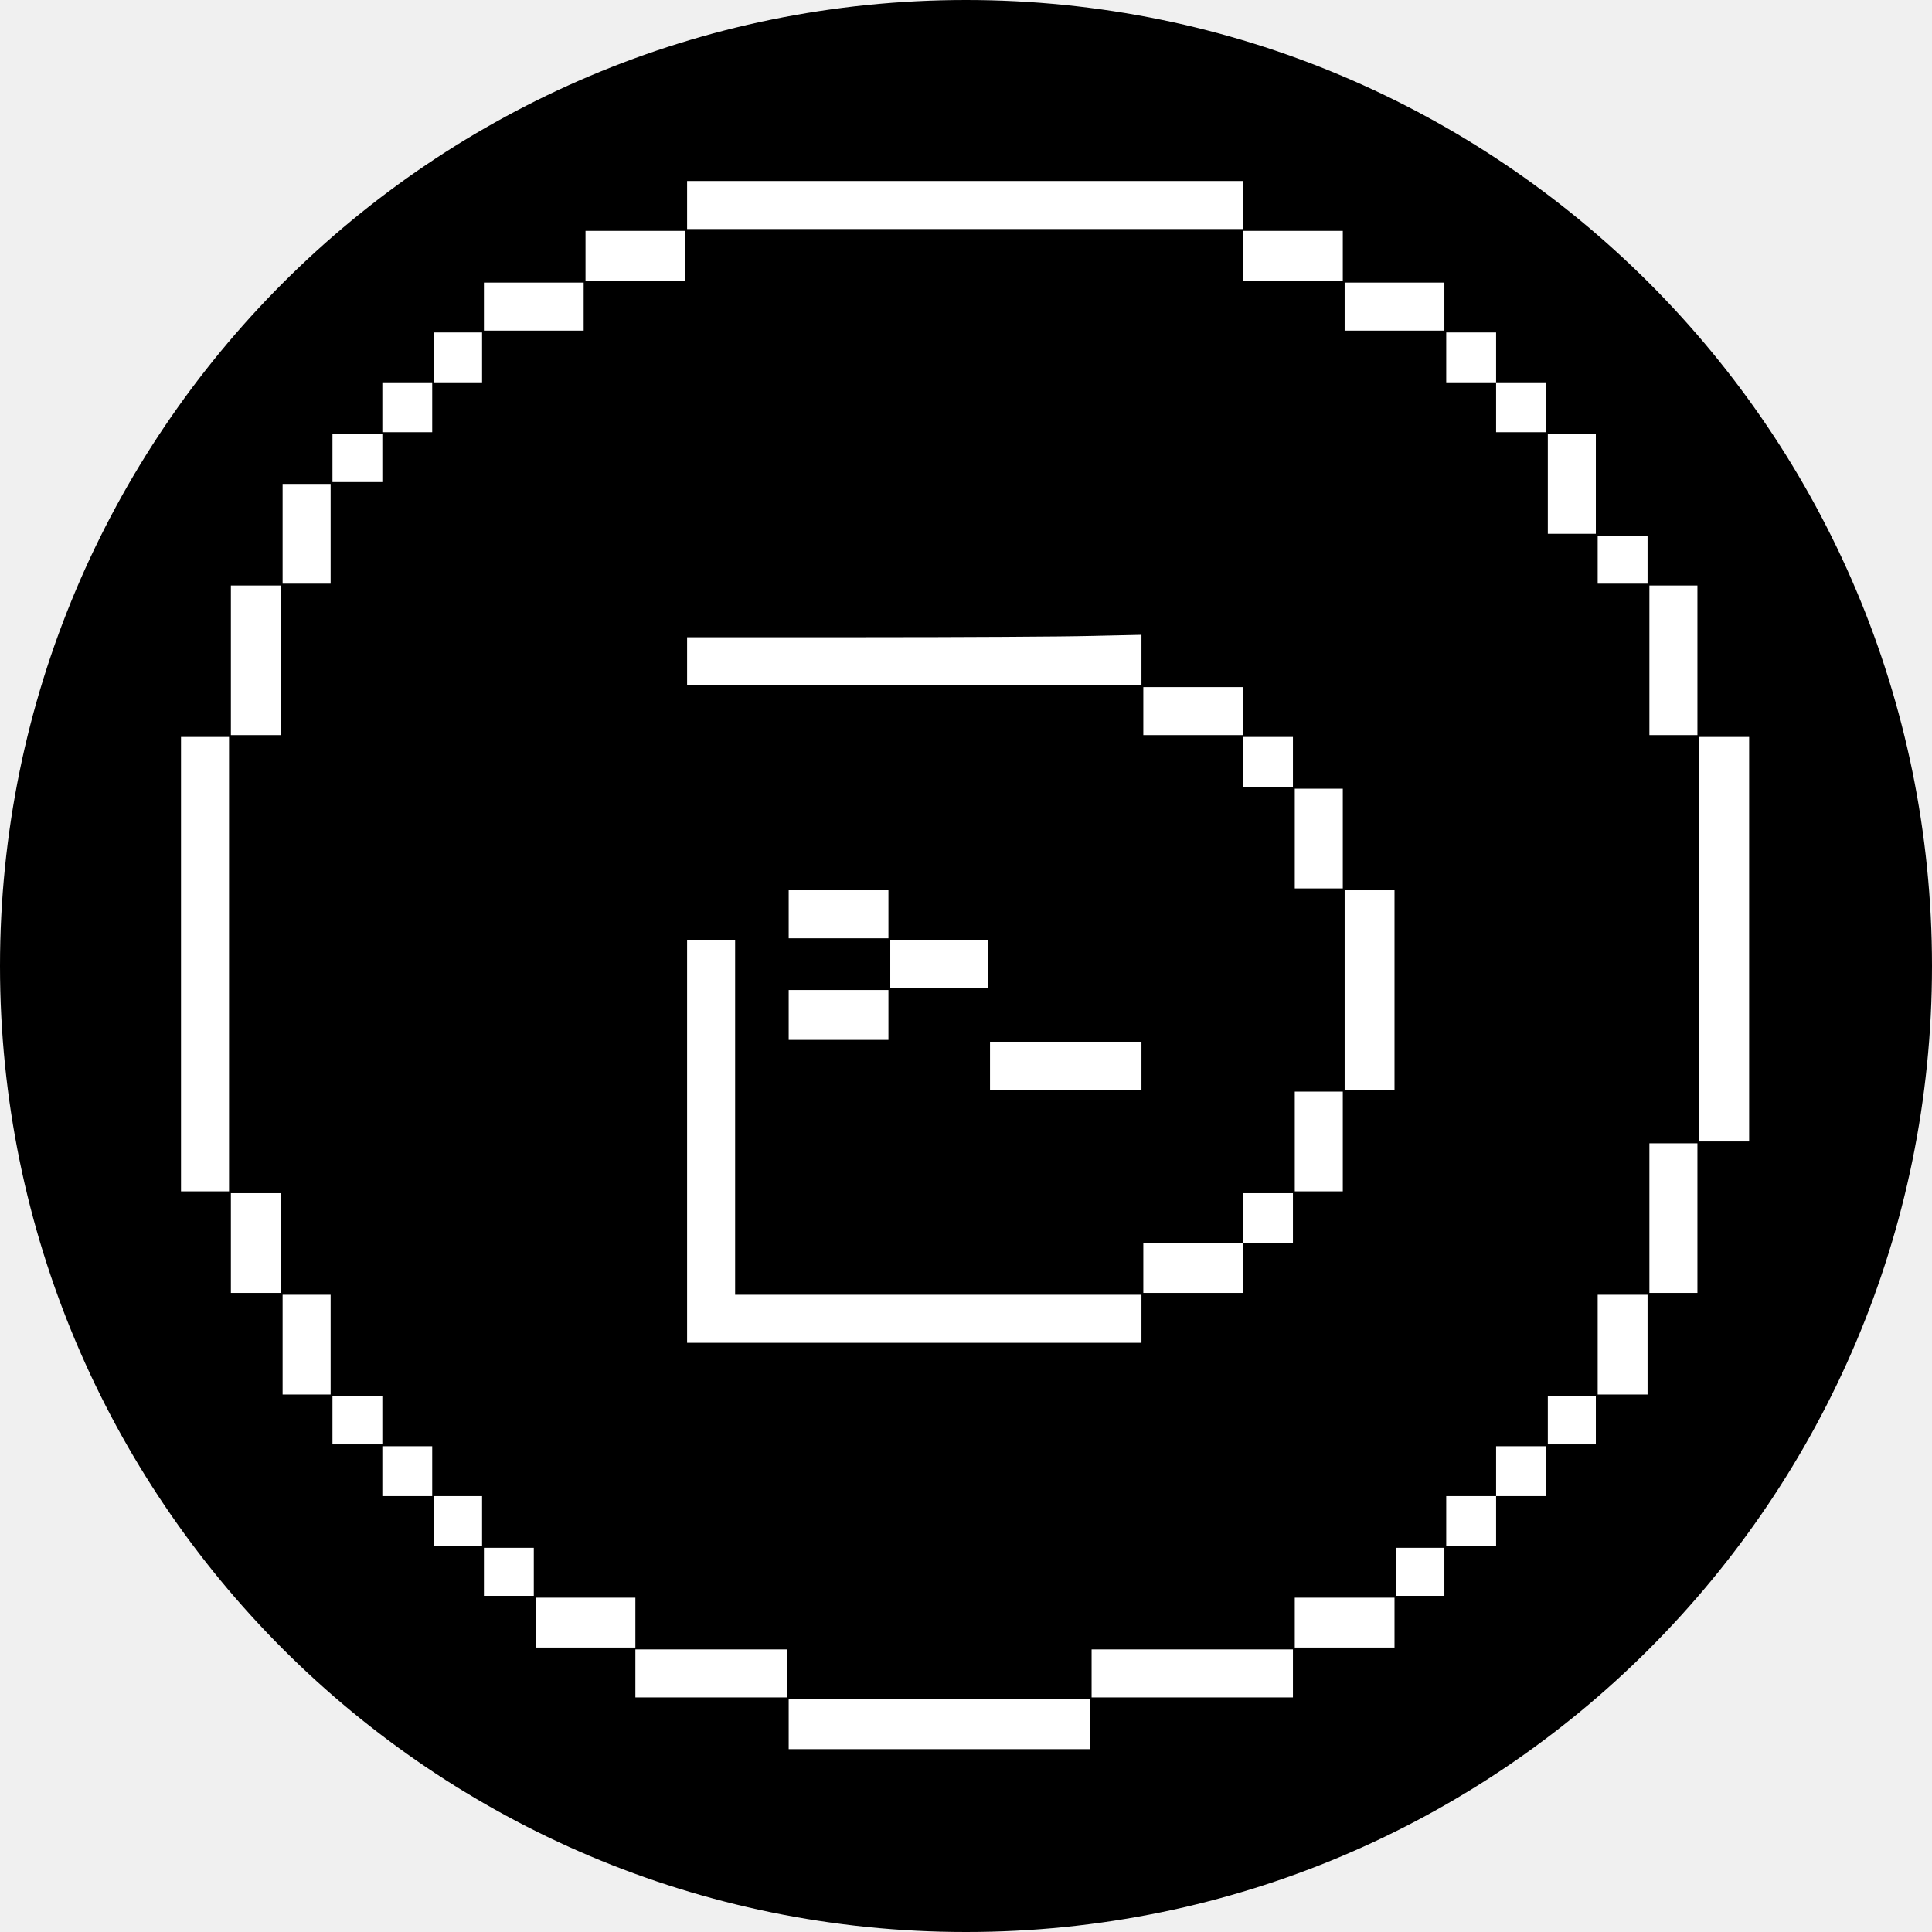
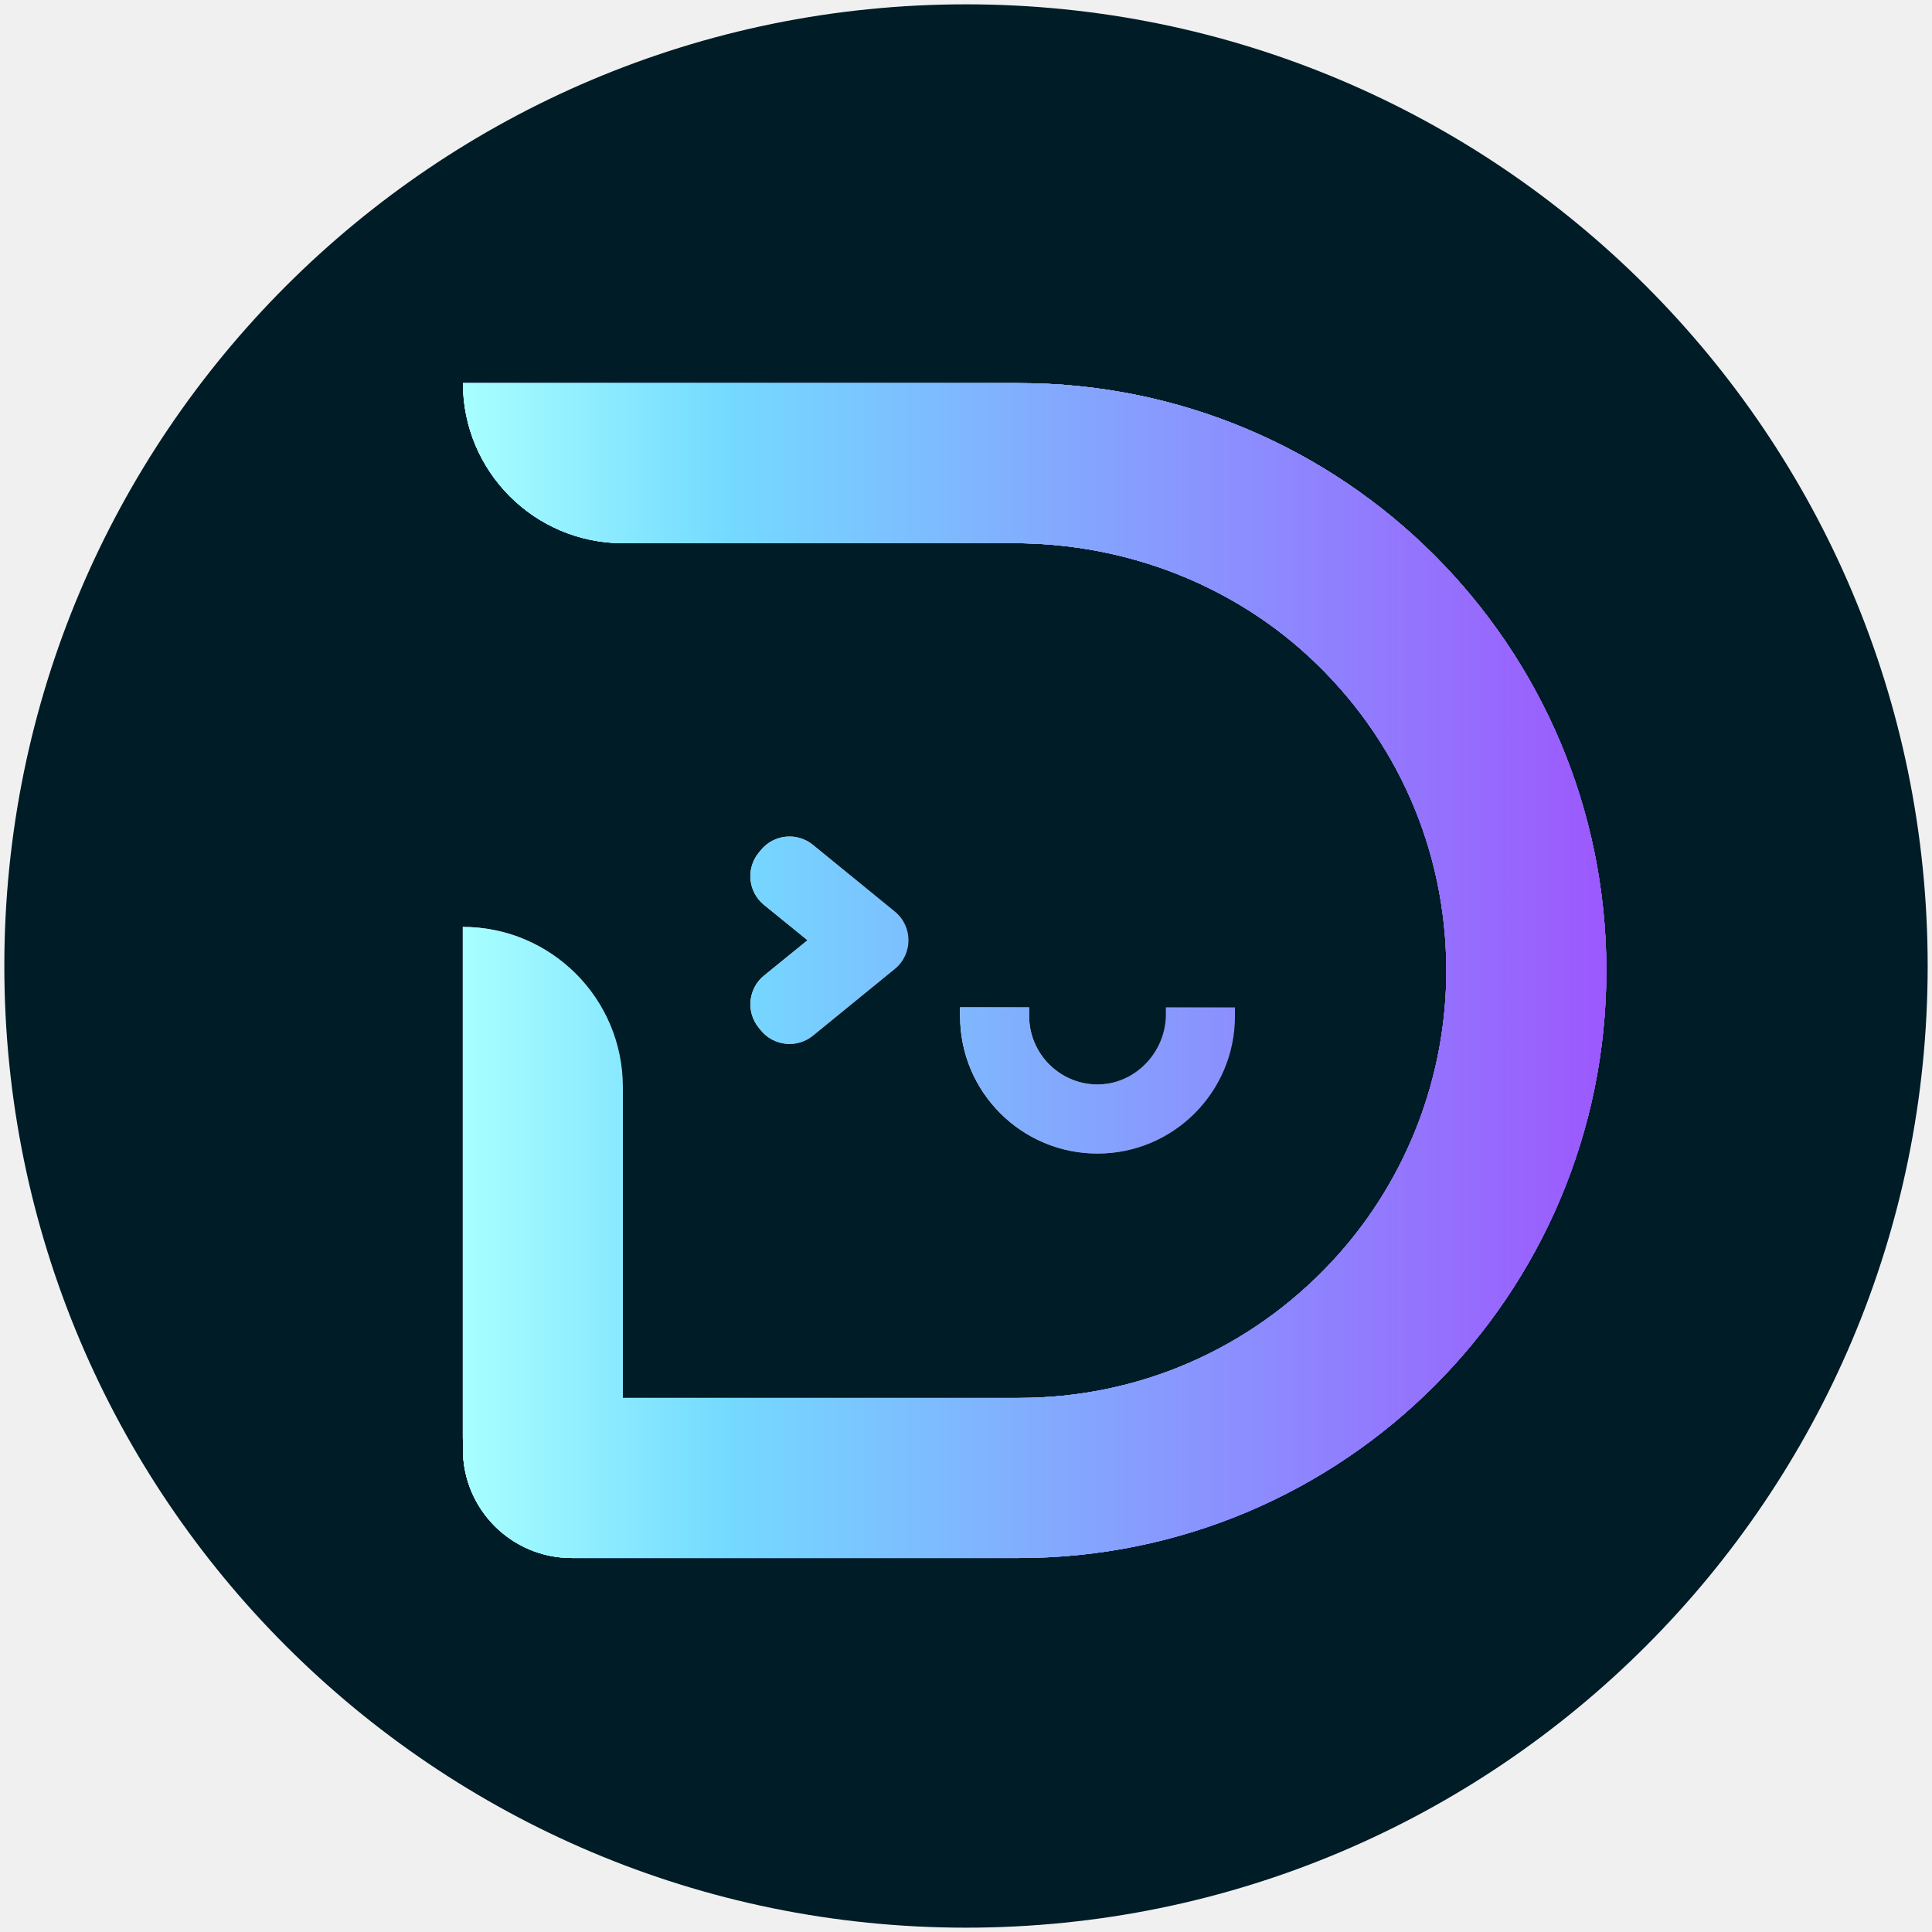
- <svg xmlns="http://www.w3.org/2000/svg" width="1046" height="1046" viewBox="0 0 1046 1046" fill="none">
-   <rect width="1046" height="1046" rx="523" fill="black" />
-   <path d="M427 933.5V920H508.5H590V933.5V947H508.5H427V933.5Z" fill="white" />
-   <path d="M344 906V893H385H426V906V919H385H344V906Z" fill="white" />
-   <path d="M591 906V893H645.5H700V906V919H645.5H591V906Z" fill="white" />
-   <path d="M290 878.5V865H317H344V878.5V892H317H290V878.5Z" fill="white" />
-   <path d="M701 878.5V865H728H755V878.5V892H728H701V878.5Z" fill="white" />
-   <path d="M262 851V838H275.5H289V851V864H275.5H262V851Z" fill="white" />
-   <path d="M756 851V838H769H782V851V864H769H756V851Z" fill="white" />
-   <path d="M235 823.5V810H248H261V823.5V837H248H235V823.5Z" fill="white" />
-   <path d="M783 823.5V810H796.5H810V796.5V783H823.5H837V796.5V810H823.5H810V823.5V837H796.5H783V823.5Z" fill="white" />
-   <path d="M207 796.5V783H220.5H234V796.5V810H220.5H207V796.5Z" fill="white" />
-   <path d="M180 769V756H193.5H207V769V782H193.5H180V769Z" fill="white" />
-   <path d="M838 769V756H851H864V769V782H851H838V769Z" fill="white" />
-   <path d="M153 728V701H166H179V728V755H166H153V728Z" fill="white" />
-   <path d="M865 728V701H878.5H892V728V755H878.5H865V728Z" fill="white" />
-   <path d="M372 618V509H385H398V605V701H508H618V714V727H495H372V618Z" fill="white" />
-   <path d="M125 673V646H138.5H152V673V700H138.5H125V673Z" fill="white" />
-   <path d="M619 686.5V673H646H673V659.5V646H686.5H700V659.5V673H686.5H673V686.5V700H646H619V686.5Z" fill="white" />
-   <path d="M893 659.5V619H906H919V659.5V700H906H893V659.5Z" fill="white" />
-   <path d="M98 522V399H111H124V522V645H111H98V522Z" fill="white" />
-   <path d="M701 618V591H714H727V618V645H714H701V618Z" fill="white" />
-   <path d="M920 508.5V399H933.5H947V508.5V618H933.5H920V508.5Z" fill="white" />
-   <path d="M536 577V564H577H618V577V590H577H536V577Z" fill="white" />
-   <path d="M728 536V482H741.5H755V536V590H741.5H728V536Z" fill="white" />
-   <path d="M427 549.5V536H454H481V549.5V563H454H427V549.5Z" fill="white" />
-   <path d="M482 522V509H508.5H535V522V535H508.5H482V522Z" fill="white" />
-   <path d="M427 495V482H454H481V495V508H454H427V495Z" fill="white" />
-   <path d="M701 454V427H714H727V454V481H714H701V454Z" fill="white" />
-   <path d="M673 412.5V399H686.5H700V412.5V426H686.5H673V412.5Z" fill="white" />
-   <path d="M125 357.5V317H138.5H152V357.5V398H138.5H125V357.5Z" fill="white" />
-   <path d="M619 385V372H646H673V385V398H646H619V385Z" fill="white" />
-   <path d="M893 357.5V317H906H919V357.5V398H906H893V357.5Z" fill="white" />
-   <path d="M372 358V345H467.8C520.5 345 575.9 344.7 590.8 344.3L618 343.7V357.3V371H495H372V358Z" fill="white" />
-   <path d="M153 289V262H166H179V289V316H166H153V289Z" fill="white" />
-   <path d="M865 303V290H878.5H892V303V316H878.5H865V303Z" fill="white" />
-   <path d="M838 262V235H851H864V262V289H851H838V262Z" fill="white" />
-   <path d="M180 248V235H193.5H207V248V261H193.5H180V248Z" fill="white" />
-   <path d="M207 220.5V207H220.5H234V220.5V234H220.5H207V220.5Z" fill="white" />
-   <path d="M810 220.5V207H796.5H783V193.5V180H796.5H810V193.5V207H823.5H837V220.5V234H823.5H810V220.5Z" fill="white" />
-   <path d="M235 193.5V180H248H261V193.5V207H248H235V193.5Z" fill="white" />
-   <path d="M262 166V153H289H316V166V179H289H262V166Z" fill="white" />
-   <path d="M728 166V153H755H782V166V179H755H728V166Z" fill="white" />
-   <path d="M317 138.5V125H344H371V138.5V152H344H317V138.5Z" fill="white" />
-   <path d="M673 138.5V125H700H727V138.5V152H700H673V138.5Z" fill="white" />
-   <path d="M372 111V98H522.5H673V111V124H522.5H372V111Z" fill="white" />
+ <svg xmlns="http://www.w3.org/2000/svg" xmlns:xlink="http://www.w3.org/1999/xlink" viewBox="0 0 1080 1080">
+   <defs>
+     <style>
+       .cls-1 {
+         fill: url(#linear-gradient);
+       }
+ 
+       .cls-1, .cls-2, .cls-3, .cls-4, .cls-5, .cls-6, .cls-7 {
+         stroke-width: 0px;
+       }
+ 
+       .cls-2 {
+         fill: #ae9fff;
+       }
+ 
+       .cls-3 {
+         fill: #001c26;
+       }
+ 
+       .cls-4 {
+         fill: url(#linear-gradient-4);
+       }
+ 
+       .cls-5 {
+         fill: url(#linear-gradient-2);
+       }
+ 
+       .cls-6 {
+         fill: url(#linear-gradient-3);
+       }
+ 
+       .cls-7 {
+         fill: url(#linear-gradient-5);
+       }
+     </style>
+     <linearGradient id="linear-gradient" x1="258.71" y1="688.67" x2="348.19" y2="688.67" gradientUnits="userSpaceOnUse">
+       <stop offset="0" stop-color="#fff" />
+       <stop offset="1" stop-color="#000" />
+     </linearGradient>
+     <linearGradient id="linear-gradient-2" x1="313.9" y1="182.35" x2="698.01" y2="847.66" gradientUnits="userSpaceOnUse">
+       <stop offset="0" stop-color="#156bfd" />
+       <stop offset=".28" stop-color="#b6ffff" />
+       <stop offset=".48" stop-color="#74daff" />
+       <stop offset="1" stop-color="#0558fd" />
+     </linearGradient>
+     <linearGradient id="linear-gradient-3" x1="536.69" y1="603.97" x2="690.37" y2="603.97" xlink:href="#linear-gradient" />
+     <linearGradient id="linear-gradient-4" x1="419.47" y1="525.59" x2="507.87" y2="525.59" xlink:href="#linear-gradient" />
+     <linearGradient id="linear-gradient-5" x1="243.51" y1="540" x2="882.79" y2="540" gradientTransform="translate(15.2 2.55)" gradientUnits="userSpaceOnUse">
+       <stop offset="0" stop-color="#a8ffff" />
+       <stop offset=".23" stop-color="#74daff" />
+       <stop offset="1" stop-color="#9c58fd" />
+     </linearGradient>
+   </defs>
+   <g id="Layer_3" data-name="Layer 3">
+     <rect class="cls-3" x="2.42" y="2.42" width="1075.16" height="1075.16" rx="537.58" ry="537.58" />
+   </g>
+   <g id="Layer_1" data-name="Layer 1">
+     <g>
+       <g>
+         <path class="cls-1" d="M348.19,859.17h-33.53c-30.9,0-55.95-25.05-55.95-55.95v-285.05h0c49.42,0,89.48,40.06,89.48,89.48v251.52Z" />
+         <g>
+           <path class="cls-5" d="M569.61,214.17h-310.82c0,49.42,40.06,89.48,89.48,89.48h218.66c63.02,0,124.12,23.71,169.27,67.67,47.99,46.73,73.82,109.98,72.23,177.06-1.38,58.36-24.28,114.51-64.15,157.15-45.71,48.88-108.11,75.92-174.68,75.92h-310.82v28.73c0,33.55,27.2,60.75,60.75,60.75h250.06c181.36,0,328.38-147.02,328.38-328.38h0c0-181.36-147.02-328.38-328.38-328.38Z" />
+           <path class="cls-2" d="M569.61,214.17h-310.82c0,49.42,40.06,89.48,89.48,89.48h218.66c63.02,0,124.12,23.71,169.27,67.67,47.99,46.73,73.82,109.98,72.23,177.06-1.38,58.36-24.28,114.51-64.15,157.15-45.71,48.88-108.11,75.92-174.68,75.92h-310.82v28.73c0,33.55,27.2,60.75,60.75,60.75h250.06c181.36,0,328.38-147.02,328.38-328.38h0c0-181.36-147.02-328.38-328.38-328.38Z" />
+         </g>
+         <g>
+           <path class="cls-6" d="M651.75,563.11v3.87c0,21.38-17.49,39.58-38.87,39.23-20.78-.35-37.57-17.36-37.57-38.21v-4.88h-38.62v4.89c0,42.44,34.4,76.84,76.84,76.84h0c42.44,0,76.84-34.4,76.84-76.84v-4.88s-38.62,0-38.62,0Z" />
+           <path class="cls-4" d="M425.33,575.94l-1.2-1.47c-7.22-8.87-5.88-21.9,2.98-29.12l24.26-19.75-24.28-19.76c-8.87-7.22-10.2-20.26-2.99-29.12l1.2-1.47c7.22-8.87,20.26-10.2,29.12-2.99l45.8,37.29c10.18,8.28,10.18,23.82,0,32.11l-45.79,37.27c-8.87,7.22-21.9,5.88-29.12-2.99Z" />
+         </g>
+       </g>
+       <g>
+         <path class="cls-7" d="M348.19,859.17h-33.53c-30.9,0-55.95-25.05-55.95-55.95v-285.05h0c49.42,0,89.48,40.06,89.48,89.48v251.52Z" />
+         <g>
+           <path class="cls-7" d="M569.61,214.17h-310.82c0,49.42,40.06,89.48,89.48,89.48h218.66c63.02,0,124.12,23.71,169.27,67.67,47.99,46.73,73.82,109.98,72.23,177.06-1.38,58.36-24.28,114.51-64.15,157.15-45.71,48.88-108.11,75.92-174.68,75.92h-310.82v28.73c0,33.55,27.2,60.75,60.75,60.75h250.06c181.36,0,328.38-147.02,328.38-328.38h0c0-181.36-147.02-328.38-328.38-328.38Z" />
+           <path class="cls-7" d="M569.61,214.17h-310.82c0,49.42,40.06,89.48,89.48,89.48h218.66c63.02,0,124.12,23.71,169.27,67.67,47.99,46.73,73.82,109.98,72.23,177.06-1.38,58.36-24.28,114.51-64.15,157.15-45.71,48.88-108.11,75.92-174.68,75.92h-310.82v28.73c0,33.55,27.2,60.75,60.75,60.75h250.06c181.36,0,328.38-147.02,328.38-328.38h0c0-181.36-147.02-328.38-328.38-328.38Z" />
+           <path class="cls-7" d="M569.61,214.17h-310.82c0,49.42,40.06,89.48,89.48,89.48h218.66c63.02,0,124.12,23.71,169.27,67.67,47.99,46.73,73.82,109.98,72.23,177.06-1.38,58.36-24.28,114.51-64.15,157.15-45.71,48.88-108.11,75.92-174.68,75.92h-310.82v28.73c0,33.55,27.2,60.75,60.75,60.75h250.06c181.36,0,328.38-147.02,328.38-328.38h0c0-181.36-147.02-328.38-328.38-328.38Z" />
+         </g>
+         <g>
+           <path class="cls-7" d="M651.75,563.11v3.87c0,21.38-17.49,39.58-38.87,39.23-20.78-.35-37.57-17.36-37.57-38.21v-4.88h-38.62v4.89c0,42.44,34.4,76.84,76.84,76.84h0c42.44,0,76.84-34.4,76.84-76.84v-4.88s-38.62,0-38.62,0Z" />
+           <path class="cls-7" d="M425.33,575.94l-1.2-1.47c-7.22-8.87-5.88-21.9,2.98-29.12l24.26-19.75-24.28-19.76c-8.87-7.22-10.2-20.26-2.99-29.12l1.2-1.47c7.22-8.87,20.26-10.2,29.12-2.99l45.8,37.29c10.18,8.28,10.18,23.82,0,32.11l-45.79,37.27c-8.87,7.22-21.9,5.88-29.12-2.99Z" />
+         </g>
+       </g>
+     </g>
+   </g>
</svg>
